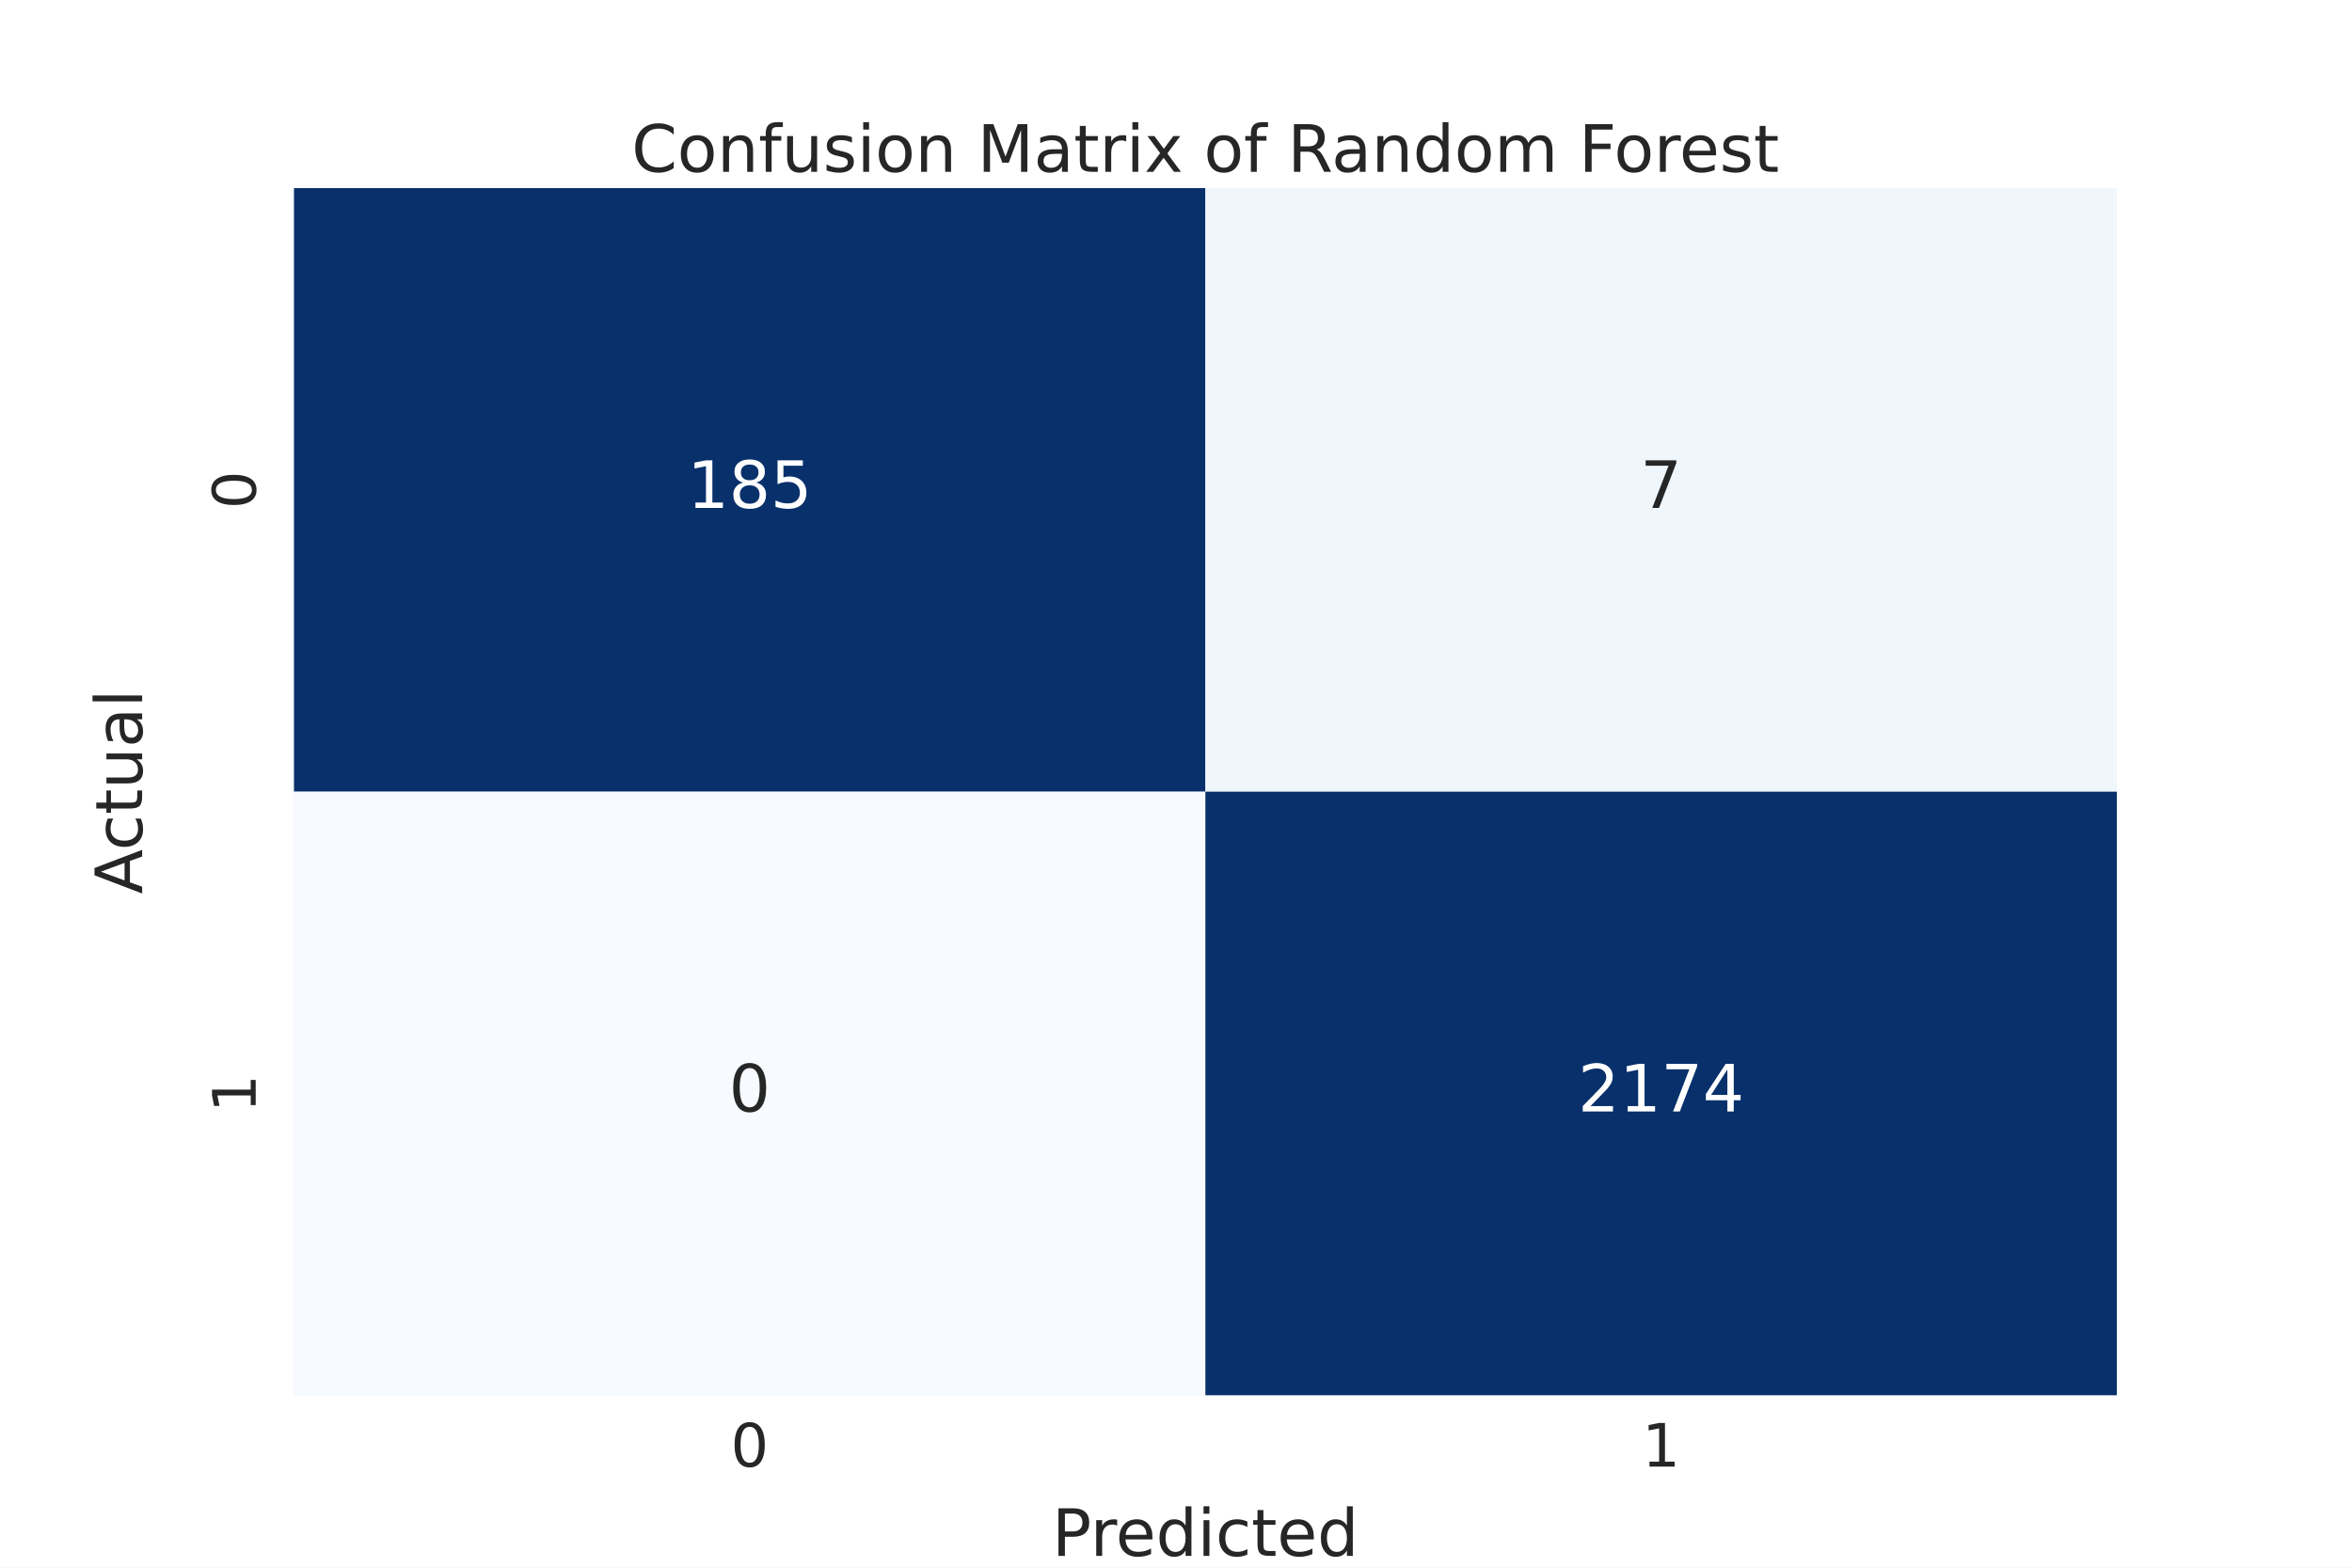
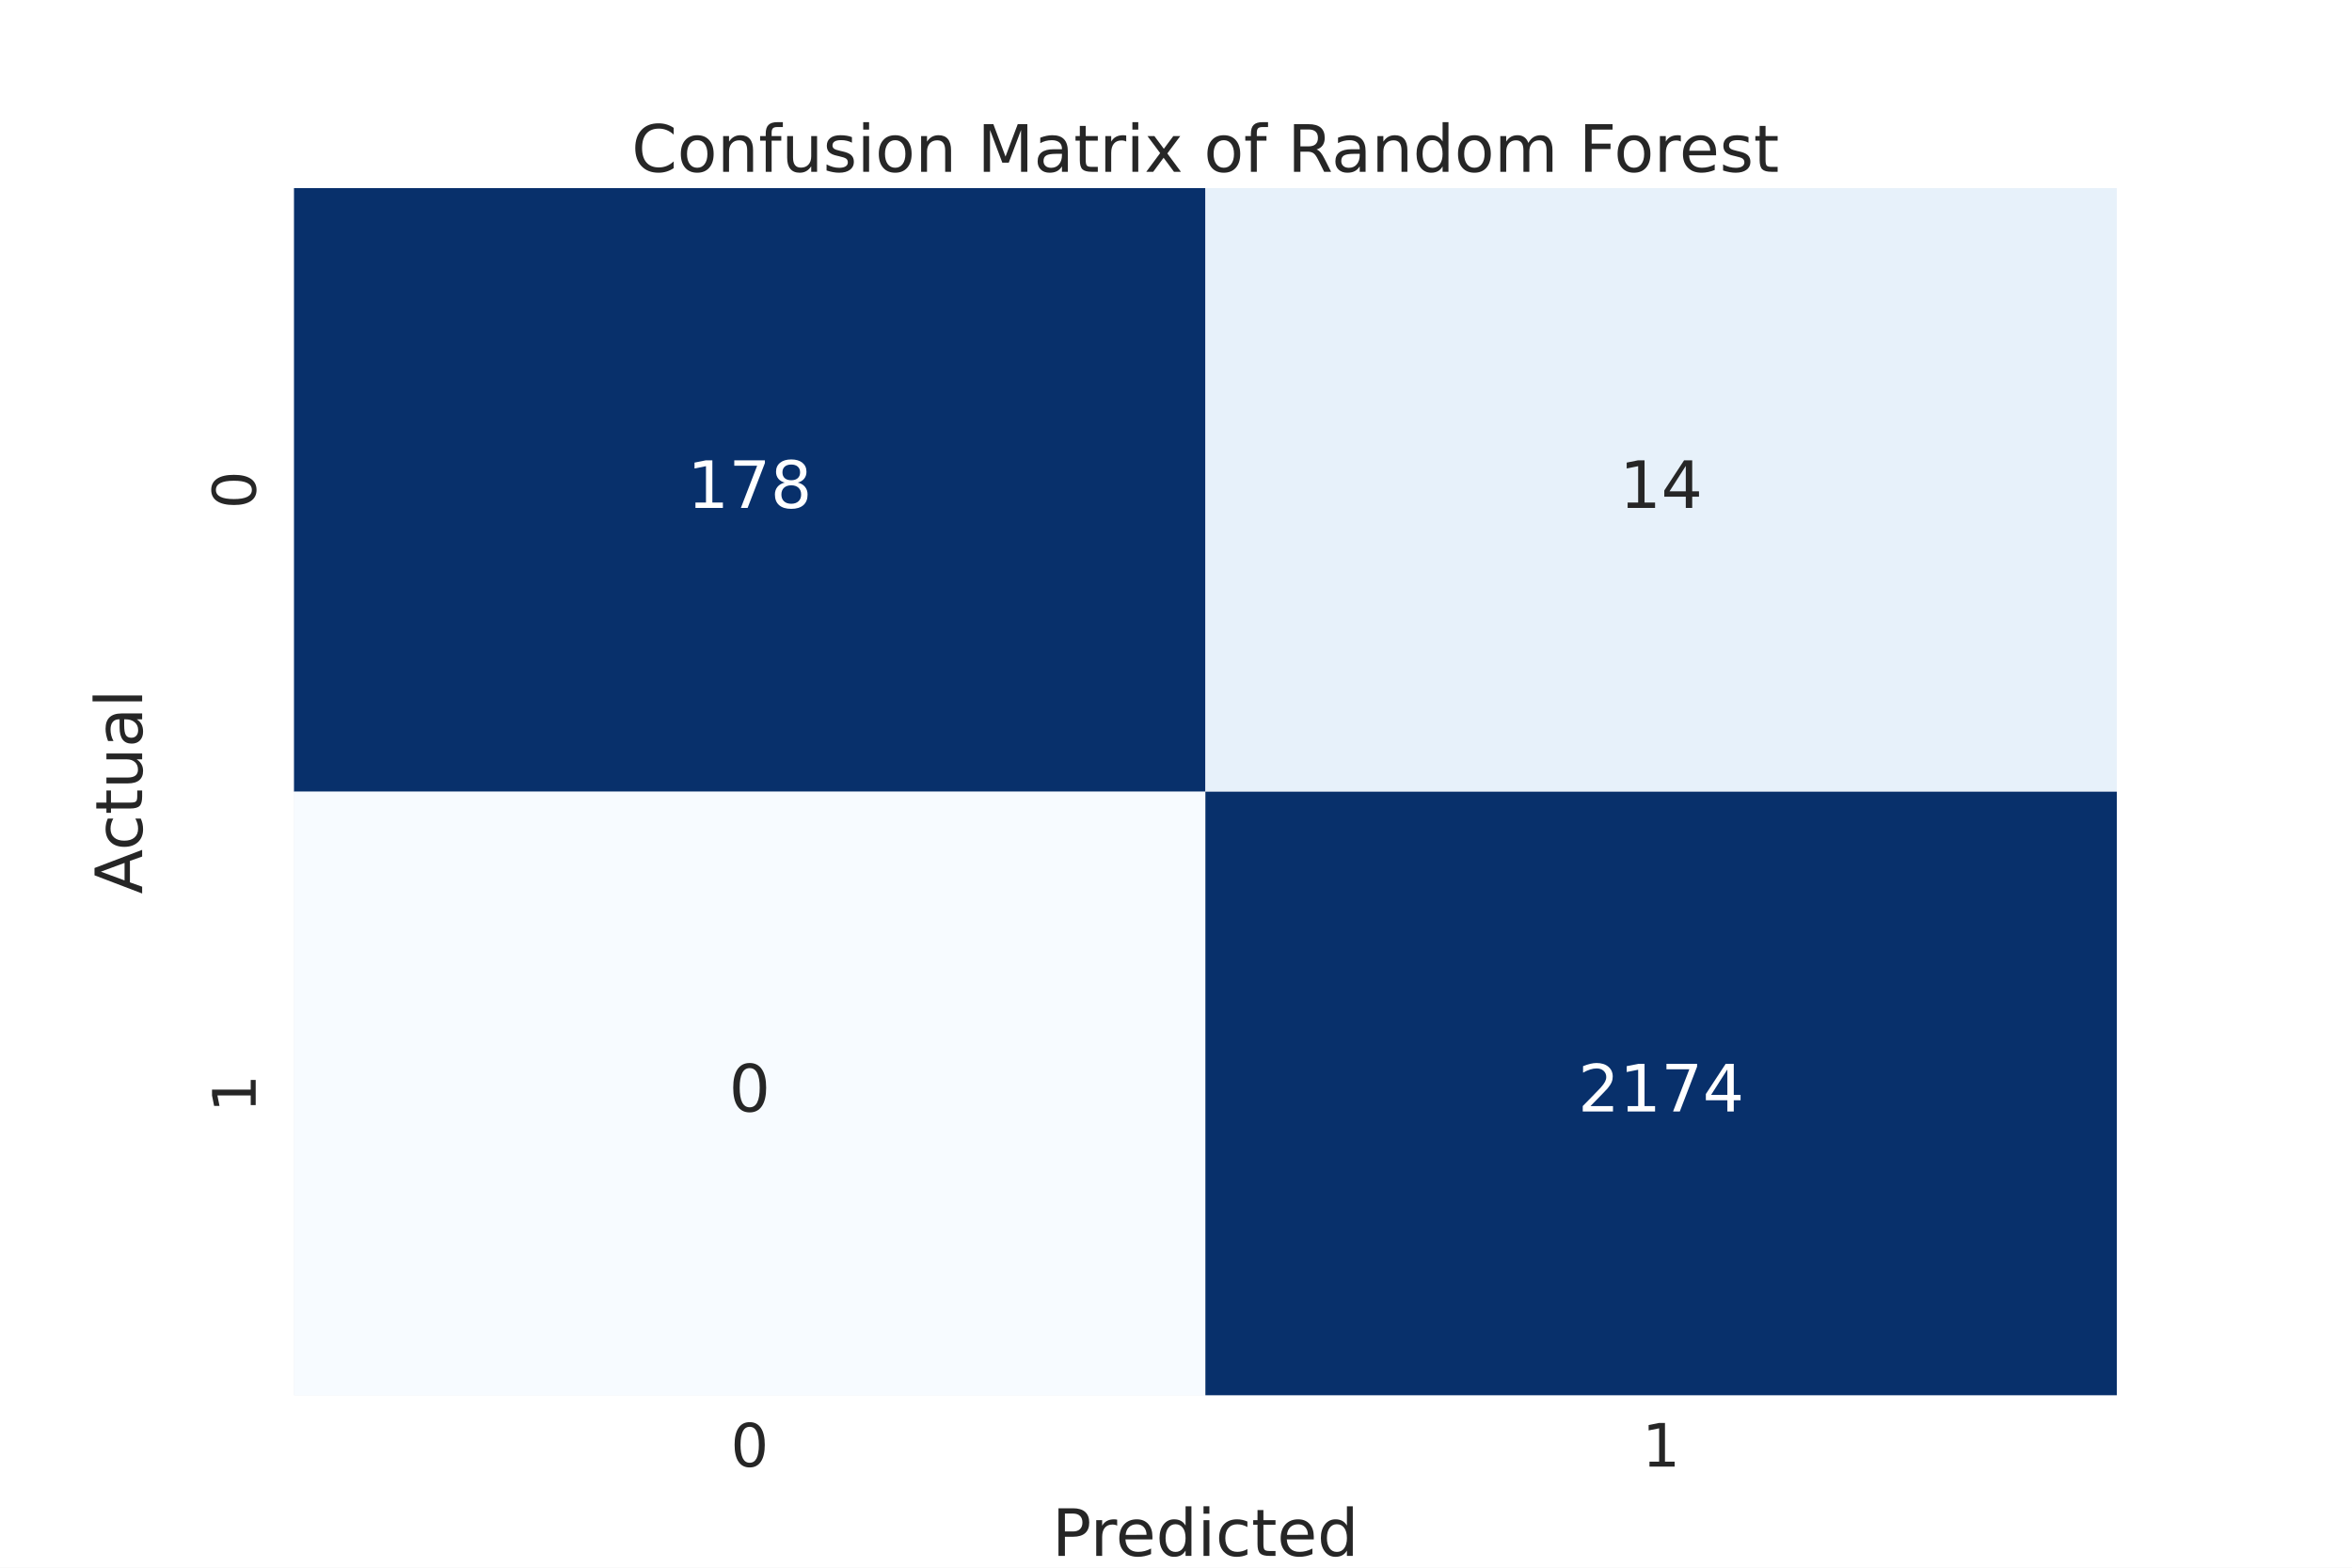
<svg xmlns="http://www.w3.org/2000/svg" xmlns:xlink="http://www.w3.org/1999/xlink" width="864pt" height="576pt" viewBox="0 0 864 576" version="1.1">
  <defs>
    <style type="text/css">*{stroke-linejoin: round; stroke-linecap: butt}</style>
  </defs>
  <g id="figure_1">
    <g id="patch_1">
      <path d="M 0 576  L 864 576  L 864 0  L 0 0  z " style="fill: #ffffff" />
    </g>
    <g id="axes_1">
      <g id="patch_2">
        <path d="M 108 512.64  L 777.6 512.64  L 777.6 69.12  L 108 69.12  z " style="fill: #eaeaf2" />
      </g>
      <g id="matplotlib.axis_1">
        <g id="xtick_1">
          <g id="text_1">
            <g style="fill: #262626" transform="translate(268.4013 538.8566) scale(0.22 -0.22)">
              <defs>
                <path id="DejaVuSans-30" d="M 2034 4250  Q 1547 4250 1301 3770  Q 1056 3291 1056 2328  Q 1056 1369 1301 889  Q 1547 409 2034 409  Q 2525 409 2770 889  Q 3016 1369 3016 2328  Q 3016 3291 2770 3770  Q 2525 4250 2034 4250  z M 2034 4750  Q 2819 4750 3233 4129  Q 3647 3509 3647 2328  Q 3647 1150 3233 529  Q 2819 -91 2034 -91  Q 1250 -91 836 529  Q 422 1150 422 2328  Q 422 3509 836 4129  Q 1250 4750 2034 4750  z " transform="scale(0.015625)" />
              </defs>
              <use xlink:href="#DejaVuSans-30" />
            </g>
          </g>
        </g>
        <g id="xtick_2">
          <g id="text_2">
            <g style="fill: #262626" transform="translate(603.2012 538.8566) scale(0.22 -0.22)">
              <defs>
                <path id="DejaVuSans-31" d="M 794 531  L 1825 531  L 1825 4091  L 703 3866  L 703 4441  L 1819 4666  L 2450 4666  L 2450 531  L 3481 531  L 3481 0  L 794 0  L 794 531  z " transform="scale(0.015625)" />
              </defs>
              <use xlink:href="#DejaVuSans-31" />
            </g>
          </g>
        </g>
        <g id="text_3">
          <g style="fill: #262626" transform="translate(386.4712 571.6681) scale(0.24 -0.24)">
            <defs>
              <path id="DejaVuSans-50" d="M 1259 4147  L 1259 2394  L 2053 2394  Q 2494 2394 2734 2622  Q 2975 2850 2975 3272  Q 2975 3691 2734 3919  Q 2494 4147 2053 4147  L 1259 4147  z M 628 4666  L 2053 4666  Q 2838 4666 3239 4311  Q 3641 3956 3641 3272  Q 3641 2581 3239 2228  Q 2838 1875 2053 1875  L 1259 1875  L 1259 0  L 628 0  L 628 4666  z " transform="scale(0.015625)" />
              <path id="DejaVuSans-72" d="M 2631 2963  Q 2534 3019 2420 3045  Q 2306 3072 2169 3072  Q 1681 3072 1420 2755  Q 1159 2438 1159 1844  L 1159 0  L 581 0  L 581 3500  L 1159 3500  L 1159 2956  Q 1341 3275 1631 3429  Q 1922 3584 2338 3584  Q 2397 3584 2469 3576  Q 2541 3569 2628 3553  L 2631 2963  z " transform="scale(0.015625)" />
              <path id="DejaVuSans-65" d="M 3597 1894  L 3597 1613  L 953 1613  Q 991 1019 1311 708  Q 1631 397 2203 397  Q 2534 397 2845 478  Q 3156 559 3463 722  L 3463 178  Q 3153 47 2828 -22  Q 2503 -91 2169 -91  Q 1331 -91 842 396  Q 353 884 353 1716  Q 353 2575 817 3079  Q 1281 3584 2069 3584  Q 2775 3584 3186 3129  Q 3597 2675 3597 1894  z M 3022 2063  Q 3016 2534 2758 2815  Q 2500 3097 2075 3097  Q 1594 3097 1305 2825  Q 1016 2553 972 2059  L 3022 2063  z " transform="scale(0.015625)" />
              <path id="DejaVuSans-64" d="M 2906 2969  L 2906 4863  L 3481 4863  L 3481 0  L 2906 0  L 2906 525  Q 2725 213 2448 61  Q 2172 -91 1784 -91  Q 1150 -91 751 415  Q 353 922 353 1747  Q 353 2572 751 3078  Q 1150 3584 1784 3584  Q 2172 3584 2448 3432  Q 2725 3281 2906 2969  z M 947 1747  Q 947 1113 1208 752  Q 1469 391 1925 391  Q 2381 391 2643 752  Q 2906 1113 2906 1747  Q 2906 2381 2643 2742  Q 2381 3103 1925 3103  Q 1469 3103 1208 2742  Q 947 2381 947 1747  z " transform="scale(0.015625)" />
              <path id="DejaVuSans-69" d="M 603 3500  L 1178 3500  L 1178 0  L 603 0  L 603 3500  z M 603 4863  L 1178 4863  L 1178 4134  L 603 4134  L 603 4863  z " transform="scale(0.015625)" />
              <path id="DejaVuSans-63" d="M 3122 3366  L 3122 2828  Q 2878 2963 2633 3030  Q 2388 3097 2138 3097  Q 1578 3097 1268 2742  Q 959 2388 959 1747  Q 959 1106 1268 751  Q 1578 397 2138 397  Q 2388 397 2633 464  Q 2878 531 3122 666  L 3122 134  Q 2881 22 2623 -34  Q 2366 -91 2075 -91  Q 1284 -91 818 406  Q 353 903 353 1747  Q 353 2603 823 3093  Q 1294 3584 2113 3584  Q 2378 3584 2631 3529  Q 2884 3475 3122 3366  z " transform="scale(0.015625)" />
              <path id="DejaVuSans-74" d="M 1172 4494  L 1172 3500  L 2356 3500  L 2356 3053  L 1172 3053  L 1172 1153  Q 1172 725 1289 603  Q 1406 481 1766 481  L 2356 481  L 2356 0  L 1766 0  Q 1100 0 847 248  Q 594 497 594 1153  L 594 3053  L 172 3053  L 172 3500  L 594 3500  L 594 4494  L 1172 4494  z " transform="scale(0.015625)" />
            </defs>
            <use xlink:href="#DejaVuSans-50" />
            <use xlink:href="#DejaVuSans-72" x="58.553" />
            <use xlink:href="#DejaVuSans-65" x="97.416" />
            <use xlink:href="#DejaVuSans-64" x="158.939" />
            <use xlink:href="#DejaVuSans-69" x="222.416" />
            <use xlink:href="#DejaVuSans-63" x="250.199" />
            <use xlink:href="#DejaVuSans-74" x="305.18" />
            <use xlink:href="#DejaVuSans-65" x="344.389" />
            <use xlink:href="#DejaVuSans-64" x="405.912" />
          </g>
        </g>
      </g>
      <g id="matplotlib.axis_2">
        <g id="ytick_1">
          <g id="text_4">
            <g style="fill: #262626" transform="translate(93.92469 186.9988) rotate(-90) scale(0.22 -0.22)">
              <use xlink:href="#DejaVuSans-30" />
            </g>
          </g>
        </g>
        <g id="ytick_2">
          <g id="text_5">
            <g style="fill: #262626" transform="translate(93.92469 408.7588) rotate(-90) scale(0.22 -0.22)">
              <use xlink:href="#DejaVuSans-31" />
            </g>
          </g>
        </g>
        <g id="text_6">
          <g style="fill: #262626" transform="translate(52.21688 328.4737) rotate(-90) scale(0.24 -0.24)">
            <defs>
              <path id="DejaVuSans-41" d="M 2188 4044  L 1331 1722  L 3047 1722  L 2188 4044  z M 1831 4666  L 2547 4666  L 4325 0  L 3669 0  L 3244 1197  L 1141 1197  L 716 0  L 50 0  L 1831 4666  z " transform="scale(0.015625)" />
              <path id="DejaVuSans-75" d="M 544 1381  L 544 3500  L 1119 3500  L 1119 1403  Q 1119 906 1312 657  Q 1506 409 1894 409  Q 2359 409 2629 706  Q 2900 1003 2900 1516  L 2900 3500  L 3475 3500  L 3475 0  L 2900 0  L 2900 538  Q 2691 219 2414 64  Q 2138 -91 1772 -91  Q 1169 -91 856 284  Q 544 659 544 1381  z M 1991 3584  L 1991 3584  z " transform="scale(0.015625)" />
              <path id="DejaVuSans-61" d="M 2194 1759  Q 1497 1759 1228 1600  Q 959 1441 959 1056  Q 959 750 1161 570  Q 1363 391 1709 391  Q 2188 391 2477 730  Q 2766 1069 2766 1631  L 2766 1759  L 2194 1759  z M 3341 1997  L 3341 0  L 2766 0  L 2766 531  Q 2569 213 2275 61  Q 1981 -91 1556 -91  Q 1019 -91 701 211  Q 384 513 384 1019  Q 384 1609 779 1909  Q 1175 2209 1959 2209  L 2766 2209  L 2766 2266  Q 2766 2663 2505 2880  Q 2244 3097 1772 3097  Q 1472 3097 1187 3025  Q 903 2953 641 2809  L 641 3341  Q 956 3463 1253 3523  Q 1550 3584 1831 3584  Q 2591 3584 2966 3190  Q 3341 2797 3341 1997  z " transform="scale(0.015625)" />
              <path id="DejaVuSans-6c" d="M 603 4863  L 1178 4863  L 1178 0  L 603 0  L 603 4863  z " transform="scale(0.015625)" />
            </defs>
            <use xlink:href="#DejaVuSans-41" />
            <use xlink:href="#DejaVuSans-63" x="66.658" />
            <use xlink:href="#DejaVuSans-74" x="121.639" />
            <use xlink:href="#DejaVuSans-75" x="160.848" />
            <use xlink:href="#DejaVuSans-61" x="224.227" />
            <use xlink:href="#DejaVuSans-6c" x="285.506" />
          </g>
        </g>
      </g>
      <g id="QuadMesh_1">
-         <path d="M 108 69.12  L 442.8 69.12  L 442.8 290.88  L 108 290.88  L 108 69.12  " clip-path="url(#pb829af6e0d)" style="fill: #08306b" />
-         <path d="M 442.8 69.12  L 777.6 69.12  L 777.6 290.88  L 442.8 290.88  L 442.8 69.12  " clip-path="url(#pb829af6e0d)" style="fill: #eff6fc" />
-         <path d="M 108 290.88  L 442.8 290.88  L 442.8 512.64  L 108 512.64  L 108 290.88  " clip-path="url(#pb829af6e0d)" style="fill: #f7fbff" />
-         <path d="M 442.8 290.88  L 777.6 290.88  L 777.6 512.64  L 442.8 512.64  L 442.8 290.88  " clip-path="url(#pb829af6e0d)" style="fill: #08306b" />
+         <path d="M 108 69.12  L 442.8 69.12  L 442.8 290.88  L 108 290.88  L 108 69.12  " clip-path="url(#p916fa6289e)" style="fill: #08306b" />
+         <path d="M 442.8 69.12  L 777.6 69.12  L 777.6 290.88  L 442.8 290.88  L 442.8 69.12  " clip-path="url(#p916fa6289e)" style="fill: #e7f1fa" />
+         <path d="M 108 290.88  L 442.8 290.88  L 442.8 512.64  L 108 512.64  L 108 290.88  " clip-path="url(#p916fa6289e)" style="fill: #f7fbff" />
+         <path d="M 442.8 290.88  L 777.6 290.88  L 777.6 512.64  L 442.8 512.64  L 442.8 290.88  " clip-path="url(#p916fa6289e)" style="fill: #08306b" />
      </g>
      <g id="text_7">
        <g style="fill: #ffffff" transform="translate(252.495 186.6225) scale(0.24 -0.24)">
          <defs>
+             <path id="DejaVuSans-37" d="M 525 4666  L 3525 4666  L 3525 4397  L 1831 0  L 1172 0  L 2766 4134  L 525 4134  L 525 4666  z " transform="scale(0.015625)" />
            <path id="DejaVuSans-38" d="M 2034 2216  Q 1584 2216 1326 1975  Q 1069 1734 1069 1313  Q 1069 891 1326 650  Q 1584 409 2034 409  Q 2484 409 2743 651  Q 3003 894 3003 1313  Q 3003 1734 2745 1975  Q 2488 2216 2034 2216  z M 1403 2484  Q 997 2584 770 2862  Q 544 3141 544 3541  Q 544 4100 942 4425  Q 1341 4750 2034 4750  Q 2731 4750 3128 4425  Q 3525 4100 3525 3541  Q 3525 3141 3298 2862  Q 3072 2584 2669 2484  Q 3125 2378 3379 2068  Q 3634 1759 3634 1313  Q 3634 634 3220 271  Q 2806 -91 2034 -91  Q 1263 -91 848 271  Q 434 634 434 1313  Q 434 1759 690 2068  Q 947 2378 1403 2484  z M 1172 3481  Q 1172 3119 1398 2916  Q 1625 2713 2034 2713  Q 2441 2713 2670 2916  Q 2900 3119 2900 3481  Q 2900 3844 2670 4047  Q 2441 4250 2034 4250  Q 1625 4250 1398 4047  Q 1172 3844 1172 3481  z " transform="scale(0.015625)" />
-             <path id="DejaVuSans-35" d="M 691 4666  L 3169 4666  L 3169 4134  L 1269 4134  L 1269 2991  Q 1406 3038 1543 3061  Q 1681 3084 1819 3084  Q 2600 3084 3056 2656  Q 3513 2228 3513 1497  Q 3513 744 3044 326  Q 2575 -91 1722 -91  Q 1428 -91 1123 -41  Q 819 9 494 109  L 494 744  Q 775 591 1075 516  Q 1375 441 1709 441  Q 2250 441 2565 725  Q 2881 1009 2881 1497  Q 2881 1984 2565 2268  Q 2250 2553 1709 2553  Q 1456 2553 1204 2497  Q 953 2441 691 2322  L 691 4666  z " transform="scale(0.015625)" />
          </defs>
          <use xlink:href="#DejaVuSans-31" />
-           <use xlink:href="#DejaVuSans-38" x="63.623" />
-           <use xlink:href="#DejaVuSans-35" x="127.246" />
+           <use xlink:href="#DejaVuSans-37" x="63.623" />
+           <use xlink:href="#DejaVuSans-38" x="127.246" />
        </g>
      </g>
      <g id="text_8">
-         <g style="fill: #262626" transform="translate(602.565 186.6225) scale(0.24 -0.24)">
+         <g style="fill: #262626" transform="translate(594.93 186.6225) scale(0.24 -0.24)">
          <defs>
-             <path id="DejaVuSans-37" d="M 525 4666  L 3525 4666  L 3525 4397  L 1831 0  L 1172 0  L 2766 4134  L 525 4134  L 525 4666  z " transform="scale(0.015625)" />
+             <path id="DejaVuSans-34" d="M 2419 4116  L 825 1625  L 2419 1625  L 2419 4116  z M 2253 4666  L 3047 4666  L 3047 1625  L 3713 1625  L 3713 1100  L 3047 1100  L 3047 0  L 2419 0  L 2419 1100  L 313 1100  L 313 1709  L 2253 4666  z " transform="scale(0.015625)" />
          </defs>
-           <use xlink:href="#DejaVuSans-37" />
+           <use xlink:href="#DejaVuSans-31" />
+           <use xlink:href="#DejaVuSans-34" x="63.623" />
        </g>
      </g>
      <g id="text_9">
        <g style="fill: #262626" transform="translate(267.765 408.3825) scale(0.24 -0.24)">
          <use xlink:href="#DejaVuSans-30" />
        </g>
      </g>
      <g id="text_10">
        <g style="fill: #ffffff" transform="translate(579.66 408.3825) scale(0.24 -0.24)">
          <defs>
            <path id="DejaVuSans-32" d="M 1228 531  L 3431 531  L 3431 0  L 469 0  L 469 531  Q 828 903 1448 1529  Q 2069 2156 2228 2338  Q 2531 2678 2651 2914  Q 2772 3150 2772 3378  Q 2772 3750 2511 3984  Q 2250 4219 1831 4219  Q 1534 4219 1204 4116  Q 875 4013 500 3803  L 500 4441  Q 881 4594 1212 4672  Q 1544 4750 1819 4750  Q 2544 4750 2975 4387  Q 3406 4025 3406 3419  Q 3406 3131 3298 2873  Q 3191 2616 2906 2266  Q 2828 2175 2409 1742  Q 1991 1309 1228 531  z " transform="scale(0.015625)" />
-             <path id="DejaVuSans-34" d="M 2419 4116  L 825 1625  L 2419 1625  L 2419 4116  z M 2253 4666  L 3047 4666  L 3047 1625  L 3713 1625  L 3713 1100  L 3047 1100  L 3047 0  L 2419 0  L 2419 1100  L 313 1100  L 313 1709  L 2253 4666  z " transform="scale(0.015625)" />
          </defs>
          <use xlink:href="#DejaVuSans-32" />
          <use xlink:href="#DejaVuSans-31" x="63.623" />
          <use xlink:href="#DejaVuSans-37" x="127.246" />
          <use xlink:href="#DejaVuSans-34" x="190.869" />
        </g>
      </g>
      <g id="text_11">
        <g style="fill: #262626" transform="translate(232.02 63.12) scale(0.24 -0.24)">
          <defs>
            <path id="DejaVuSans-43" d="M 4122 4306  L 4122 3641  Q 3803 3938 3442 4084  Q 3081 4231 2675 4231  Q 1875 4231 1450 3742  Q 1025 3253 1025 2328  Q 1025 1406 1450 917  Q 1875 428 2675 428  Q 3081 428 3442 575  Q 3803 722 4122 1019  L 4122 359  Q 3791 134 3420 21  Q 3050 -91 2638 -91  Q 1578 -91 968 557  Q 359 1206 359 2328  Q 359 3453 968 4101  Q 1578 4750 2638 4750  Q 3056 4750 3426 4639  Q 3797 4528 4122 4306  z " transform="scale(0.015625)" />
            <path id="DejaVuSans-6f" d="M 1959 3097  Q 1497 3097 1228 2736  Q 959 2375 959 1747  Q 959 1119 1226 758  Q 1494 397 1959 397  Q 2419 397 2687 759  Q 2956 1122 2956 1747  Q 2956 2369 2687 2733  Q 2419 3097 1959 3097  z M 1959 3584  Q 2709 3584 3137 3096  Q 3566 2609 3566 1747  Q 3566 888 3137 398  Q 2709 -91 1959 -91  Q 1206 -91 779 398  Q 353 888 353 1747  Q 353 2609 779 3096  Q 1206 3584 1959 3584  z " transform="scale(0.015625)" />
            <path id="DejaVuSans-6e" d="M 3513 2113  L 3513 0  L 2938 0  L 2938 2094  Q 2938 2591 2744 2837  Q 2550 3084 2163 3084  Q 1697 3084 1428 2787  Q 1159 2491 1159 1978  L 1159 0  L 581 0  L 581 3500  L 1159 3500  L 1159 2956  Q 1366 3272 1645 3428  Q 1925 3584 2291 3584  Q 2894 3584 3203 3211  Q 3513 2838 3513 2113  z " transform="scale(0.015625)" />
            <path id="DejaVuSans-66" d="M 2375 4863  L 2375 4384  L 1825 4384  Q 1516 4384 1395 4259  Q 1275 4134 1275 3809  L 1275 3500  L 2222 3500  L 2222 3053  L 1275 3053  L 1275 0  L 697 0  L 697 3053  L 147 3053  L 147 3500  L 697 3500  L 697 3744  Q 697 4328 969 4595  Q 1241 4863 1831 4863  L 2375 4863  z " transform="scale(0.015625)" />
            <path id="DejaVuSans-73" d="M 2834 3397  L 2834 2853  Q 2591 2978 2328 3040  Q 2066 3103 1784 3103  Q 1356 3103 1142 2972  Q 928 2841 928 2578  Q 928 2378 1081 2264  Q 1234 2150 1697 2047  L 1894 2003  Q 2506 1872 2764 1633  Q 3022 1394 3022 966  Q 3022 478 2636 193  Q 2250 -91 1575 -91  Q 1294 -91 989 -36  Q 684 19 347 128  L 347 722  Q 666 556 975 473  Q 1284 391 1588 391  Q 1994 391 2212 530  Q 2431 669 2431 922  Q 2431 1156 2273 1281  Q 2116 1406 1581 1522  L 1381 1569  Q 847 1681 609 1914  Q 372 2147 372 2553  Q 372 3047 722 3315  Q 1072 3584 1716 3584  Q 2034 3584 2315 3537  Q 2597 3491 2834 3397  z " transform="scale(0.015625)" />
            <path id="DejaVuSans-20" transform="scale(0.015625)" />
            <path id="DejaVuSans-4d" d="M 628 4666  L 1569 4666  L 2759 1491  L 3956 4666  L 4897 4666  L 4897 0  L 4281 0  L 4281 4097  L 3078 897  L 2444 897  L 1241 4097  L 1241 0  L 628 0  L 628 4666  z " transform="scale(0.015625)" />
            <path id="DejaVuSans-78" d="M 3513 3500  L 2247 1797  L 3578 0  L 2900 0  L 1881 1375  L 863 0  L 184 0  L 1544 1831  L 300 3500  L 978 3500  L 1906 2253  L 2834 3500  L 3513 3500  z " transform="scale(0.015625)" />
            <path id="DejaVuSans-52" d="M 2841 2188  Q 3044 2119 3236 1894  Q 3428 1669 3622 1275  L 4263 0  L 3584 0  L 2988 1197  Q 2756 1666 2539 1819  Q 2322 1972 1947 1972  L 1259 1972  L 1259 0  L 628 0  L 628 4666  L 2053 4666  Q 2853 4666 3247 4331  Q 3641 3997 3641 3322  Q 3641 2881 3436 2590  Q 3231 2300 2841 2188  z M 1259 4147  L 1259 2491  L 2053 2491  Q 2509 2491 2742 2702  Q 2975 2913 2975 3322  Q 2975 3731 2742 3939  Q 2509 4147 2053 4147  L 1259 4147  z " transform="scale(0.015625)" />
            <path id="DejaVuSans-6d" d="M 3328 2828  Q 3544 3216 3844 3400  Q 4144 3584 4550 3584  Q 5097 3584 5394 3201  Q 5691 2819 5691 2113  L 5691 0  L 5113 0  L 5113 2094  Q 5113 2597 4934 2840  Q 4756 3084 4391 3084  Q 3944 3084 3684 2787  Q 3425 2491 3425 1978  L 3425 0  L 2847 0  L 2847 2094  Q 2847 2600 2669 2842  Q 2491 3084 2119 3084  Q 1678 3084 1418 2786  Q 1159 2488 1159 1978  L 1159 0  L 581 0  L 581 3500  L 1159 3500  L 1159 2956  Q 1356 3278 1631 3431  Q 1906 3584 2284 3584  Q 2666 3584 2933 3390  Q 3200 3197 3328 2828  z " transform="scale(0.015625)" />
            <path id="DejaVuSans-46" d="M 628 4666  L 3309 4666  L 3309 4134  L 1259 4134  L 1259 2759  L 3109 2759  L 3109 2228  L 1259 2228  L 1259 0  L 628 0  L 628 4666  z " transform="scale(0.015625)" />
          </defs>
          <use xlink:href="#DejaVuSans-43" />
          <use xlink:href="#DejaVuSans-6f" x="69.824" />
          <use xlink:href="#DejaVuSans-6e" x="131.006" />
          <use xlink:href="#DejaVuSans-66" x="194.385" />
          <use xlink:href="#DejaVuSans-75" x="229.59" />
          <use xlink:href="#DejaVuSans-73" x="292.969" />
          <use xlink:href="#DejaVuSans-69" x="345.068" />
          <use xlink:href="#DejaVuSans-6f" x="372.852" />
          <use xlink:href="#DejaVuSans-6e" x="434.033" />
          <use xlink:href="#DejaVuSans-20" x="497.412" />
          <use xlink:href="#DejaVuSans-4d" x="529.199" />
          <use xlink:href="#DejaVuSans-61" x="615.479" />
          <use xlink:href="#DejaVuSans-74" x="676.758" />
          <use xlink:href="#DejaVuSans-72" x="715.967" />
          <use xlink:href="#DejaVuSans-69" x="757.08" />
          <use xlink:href="#DejaVuSans-78" x="784.863" />
          <use xlink:href="#DejaVuSans-20" x="844.043" />
          <use xlink:href="#DejaVuSans-6f" x="875.83" />
          <use xlink:href="#DejaVuSans-66" x="937.012" />
          <use xlink:href="#DejaVuSans-20" x="972.217" />
          <use xlink:href="#DejaVuSans-52" x="1004.004" />
          <use xlink:href="#DejaVuSans-61" x="1071.236" />
          <use xlink:href="#DejaVuSans-6e" x="1132.516" />
          <use xlink:href="#DejaVuSans-64" x="1195.895" />
          <use xlink:href="#DejaVuSans-6f" x="1259.371" />
          <use xlink:href="#DejaVuSans-6d" x="1320.553" />
          <use xlink:href="#DejaVuSans-20" x="1417.965" />
          <use xlink:href="#DejaVuSans-46" x="1449.752" />
          <use xlink:href="#DejaVuSans-6f" x="1503.646" />
          <use xlink:href="#DejaVuSans-72" x="1564.828" />
          <use xlink:href="#DejaVuSans-65" x="1603.691" />
          <use xlink:href="#DejaVuSans-73" x="1665.215" />
          <use xlink:href="#DejaVuSans-74" x="1717.314" />
        </g>
      </g>
    </g>
  </g>
  <defs>
-     <clipPath id="pb829af6e0d">
+     <clipPath id="p916fa6289e">
      <rect x="108" y="69.12" width="669.6" height="443.52" />
    </clipPath>
  </defs>
</svg>
